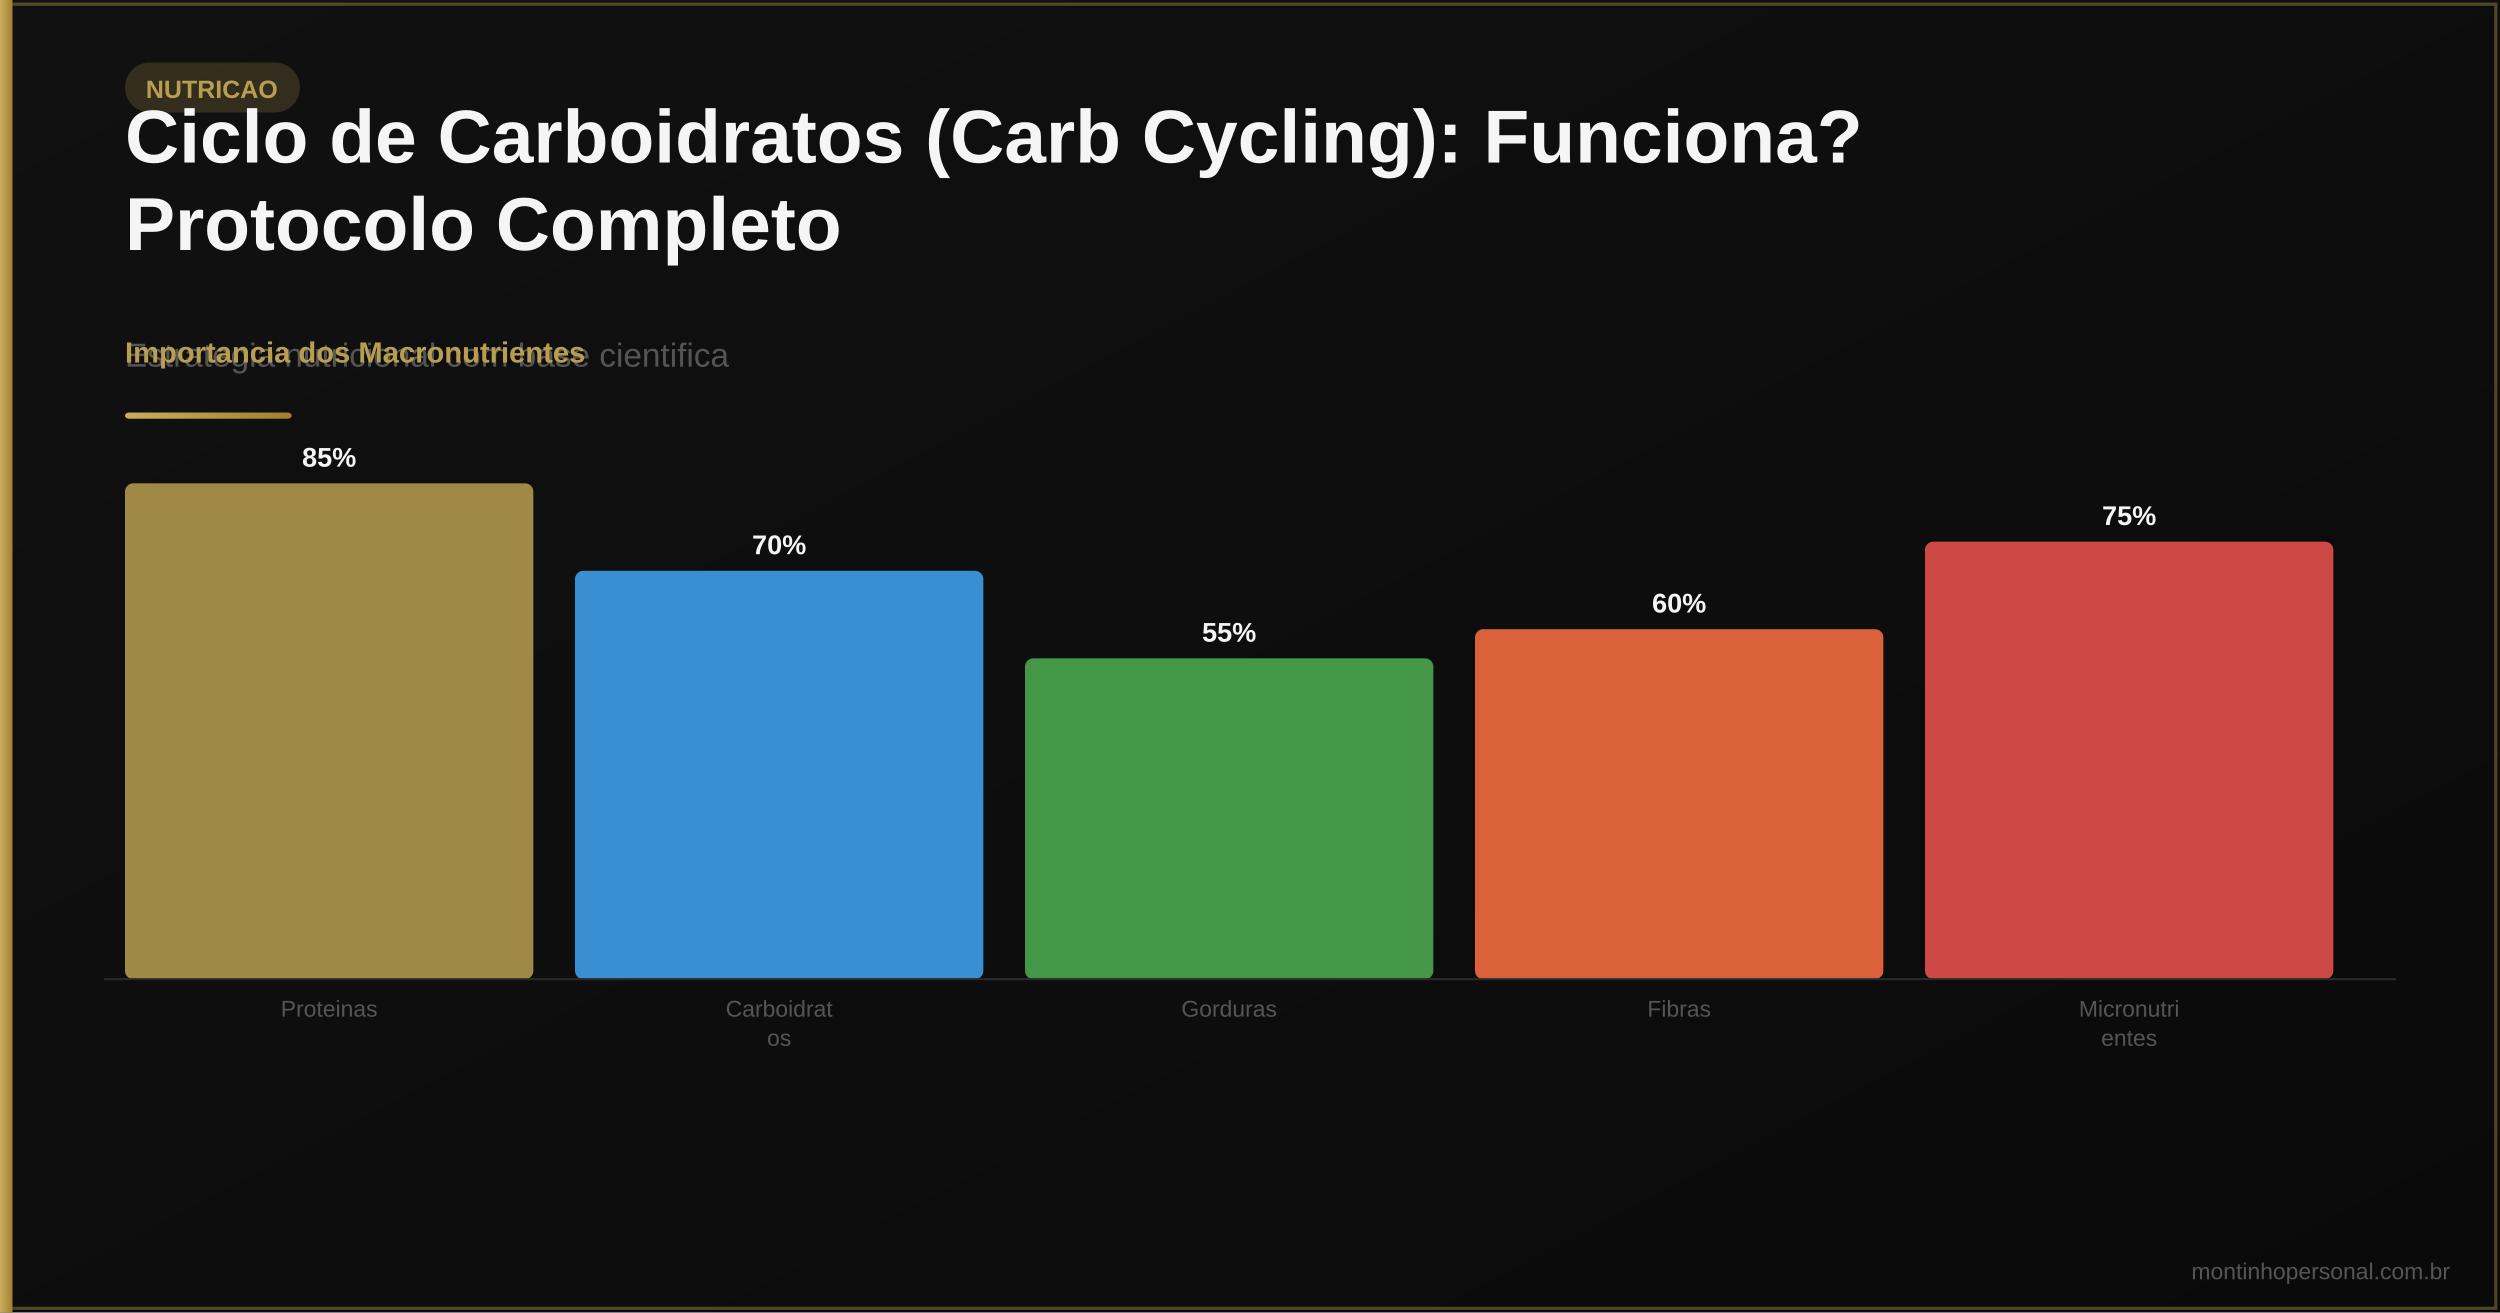
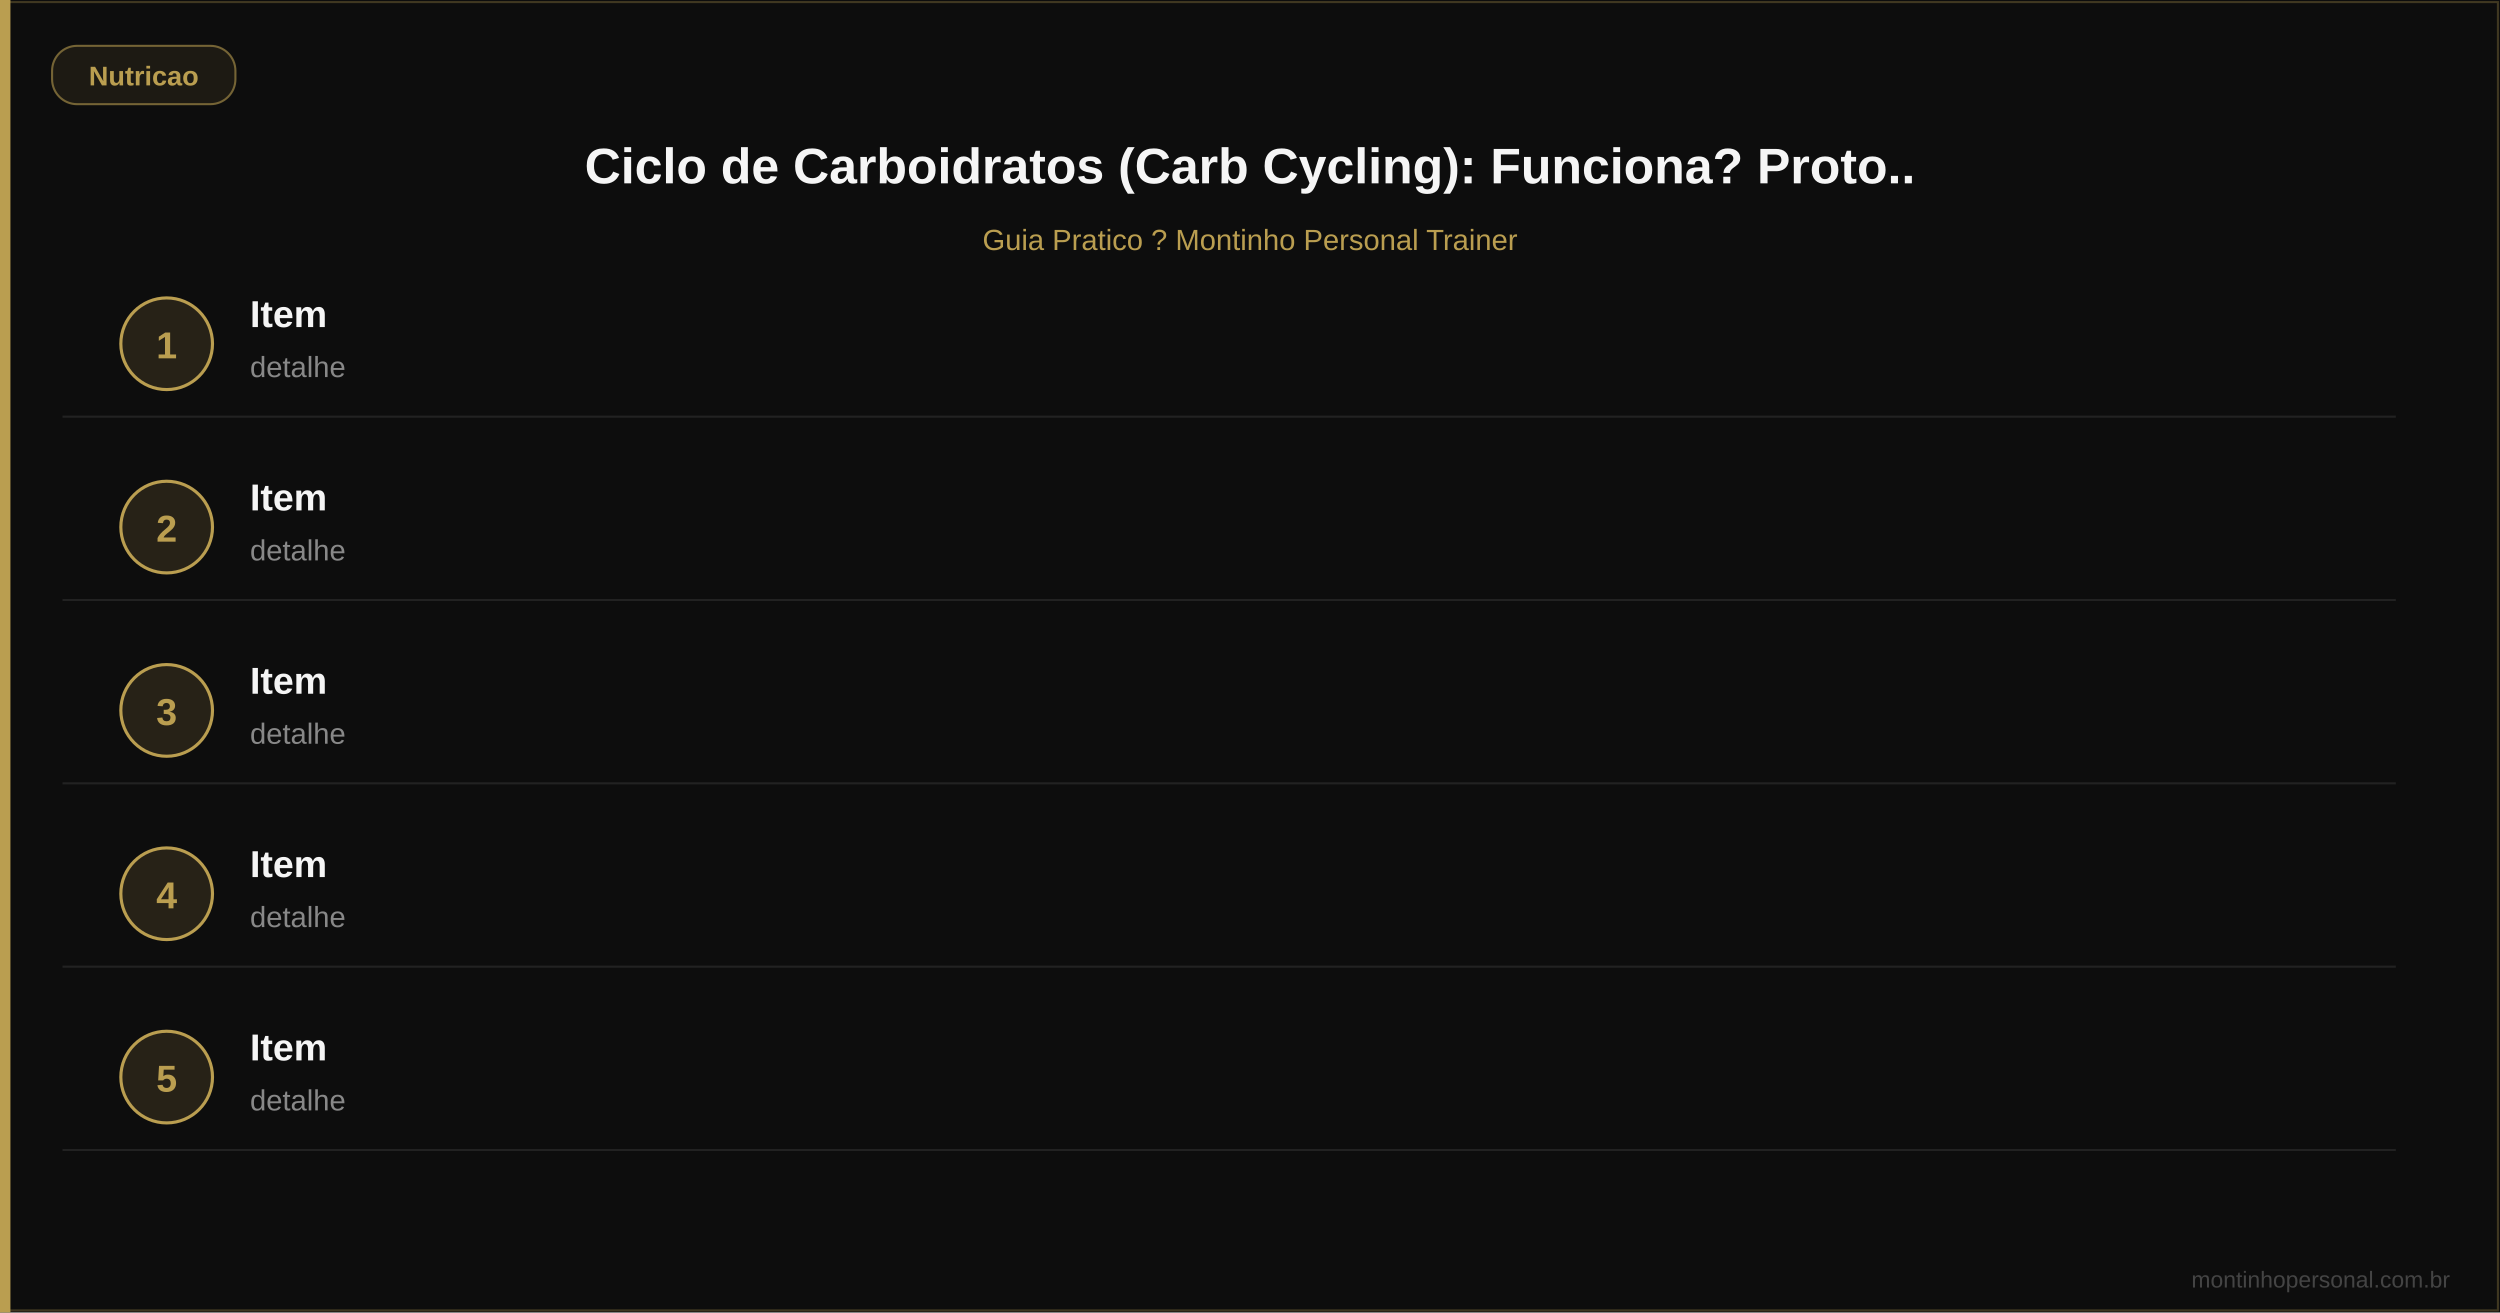
<svg xmlns="http://www.w3.org/2000/svg" viewBox="0 0 1200 630" width="1200" height="630" role="img" aria-label="Ciclo de Carboidratos (Carb Cycling): Funciona? Protocolo Completo">
-   <defs>
-     <linearGradient id="bg" x1="0" y1="0" x2="1" y2="1">
-       <stop offset="0%" stop-color="#111111" />
-       <stop offset="100%" stop-color="#0a0a0a" />
-     </linearGradient>
-     <linearGradient id="gold" x1="0" y1="0" x2="1" y2="0">
-       <stop offset="0%" stop-color="#C9AE60" />
-       <stop offset="100%" stop-color="#A08030" />
-     </linearGradient>
-   </defs>
-   <rect width="1200" height="630" fill="url(#bg)" />
-   <rect x="2" y="2" width="1196" height="626" fill="none" stroke="#BA9E50" stroke-width="1.5" opacity="0.4" />
-   <rect x="0" y="0" width="6" height="630" fill="url(#gold)" />
-   <text x="1176" y="614" font-family="Arial,sans-serif" font-size="11" fill="#555555" text-anchor="end">montinhopersonal.com.br</text>
-   <rect x="60" y="30" width="84" height="24" rx="12" fill="#BA9E50" opacity="0.2" />
-   <text x="70" y="47" font-family="Arial,sans-serif" font-size="12" fill="#BA9E50" font-weight="bold">NUTRICAO</text>
-   <text x="60" y="78" font-family="Arial,sans-serif" font-size="36" fill="#F5F5F5" font-weight="bold">Ciclo de Carboidratos (Carb Cycling): Funciona?</text>
-   <text x="60" y="120" font-family="Arial,sans-serif" font-size="36" fill="#F5F5F5" font-weight="bold">Protocolo Completo</text>
-   <text x="60" y="176" font-family="Arial,sans-serif" font-size="16" fill="#555555">Estrategia nutricional com base cientifica</text>
-   <rect x="60" y="198" width="80" height="3" rx="2" fill="url(#gold)" />
-   <text x="60" y="174" font-family="Arial,sans-serif" font-size="14" fill="#BA9E50" font-weight="bold">Importancia dos Macronutrientes</text>
-   <rect x="60" y="232" width="196" height="238" rx="4" fill="#BA9E50" opacity="0.85" />
-   <text x="158" y="488" font-family="Arial,sans-serif" font-size="11" fill="#555555" text-anchor="middle">Proteinas</text>
-   <text x="158" y="224" font-family="Arial,sans-serif" font-size="13" fill="#F5F5F5" text-anchor="middle" font-weight="bold">85%</text>
-   <rect x="276" y="274" width="196" height="196" rx="4" fill="#42A5F5" opacity="0.85" />
-   <text x="374" y="488" font-family="Arial,sans-serif" font-size="11" fill="#555555" text-anchor="middle">Carboidrat</text>
-   <text x="374" y="502" font-family="Arial,sans-serif" font-size="11" fill="#555555" text-anchor="middle">os</text>
-   <text x="374" y="266" font-family="Arial,sans-serif" font-size="13" fill="#F5F5F5" text-anchor="middle" font-weight="bold">70%</text>
-   <rect x="492" y="316" width="196" height="154" rx="4" fill="#4CAF50" opacity="0.85" />
-   <text x="590" y="488" font-family="Arial,sans-serif" font-size="11" fill="#555555" text-anchor="middle">Gorduras</text>
-   <text x="590" y="308" font-family="Arial,sans-serif" font-size="13" fill="#F5F5F5" text-anchor="middle" font-weight="bold">55%</text>
-   <rect x="708" y="302" width="196" height="168" rx="4" fill="#FF7043" opacity="0.85" />
-   <text x="806" y="488" font-family="Arial,sans-serif" font-size="11" fill="#555555" text-anchor="middle">Fibras</text>
-   <text x="806" y="294" font-family="Arial,sans-serif" font-size="13" fill="#F5F5F5" text-anchor="middle" font-weight="bold">60%</text>
-   <rect x="924" y="260" width="196" height="210" rx="4" fill="#EF5350" opacity="0.85" />
-   <text x="1022" y="488" font-family="Arial,sans-serif" font-size="11" fill="#555555" text-anchor="middle">Micronutri</text>
-   <text x="1022" y="502" font-family="Arial,sans-serif" font-size="11" fill="#555555" text-anchor="middle">entes</text>
-   <text x="1022" y="252" font-family="Arial,sans-serif" font-size="13" fill="#F5F5F5" text-anchor="middle" font-weight="bold">75%</text>
-   <line x1="50" y1="470" x2="1150" y2="470" stroke="#2a2a2a" stroke-width="1" />
+   <rect width="1200" height="630" fill="#0d0d0d" />
+   <rect x="0" y="0" width="5" height="630" fill="#BA9E50" />
+   <rect x="1" y="1" width="1198" height="628" fill="none" stroke="#BA9E50" stroke-width="1" opacity="0.3" />
+   <rect x="25" y="22" width="88" height="28" rx="12" fill="#BA9E50" fill-opacity="0.15" stroke="#BA9E50" stroke-width="1" opacity="0.6" />
+   <text x="69" y="41" font-family="Arial,sans-serif" font-size="13" fill="#BA9E50" text-anchor="middle" font-weight="600">Nutricao</text>
+   <text x="600" y="88" font-family="Arial,sans-serif" font-size="24" fill="#F5F5F5" text-anchor="middle" font-weight="bold">Ciclo de Carboidratos (Carb Cycling): Funciona? Proto..</text>
+   <text x="600" y="120" font-family="Arial,sans-serif" font-size="14" fill="#BA9E50" text-anchor="middle">Guia Pratico ? Montinho Personal Trainer</text>
+   <circle cx="80" cy="165" r="22" fill="#BA9E50" fill-opacity="0.15" stroke="#BA9E50" stroke-width="1.5" />
+   <text x="80" y="172" font-family="Arial,sans-serif" font-size="18" fill="#BA9E50" text-anchor="middle" font-weight="bold">1</text>
+   <text x="120" y="157" font-family="Arial,sans-serif" font-size="18" fill="#F5F5F5" font-weight="bold">Item</text>
+   <text x="120" y="181" font-family="Arial,sans-serif" font-size="14" fill="#888888">detalhe</text>
+   <line x1="30" y1="200" x2="1150" y2="200" stroke="#222" stroke-width="1" />
+   <circle cx="80" cy="253" r="22" fill="#BA9E50" fill-opacity="0.15" stroke="#BA9E50" stroke-width="1.5" />
+   <text x="80" y="260" font-family="Arial,sans-serif" font-size="18" fill="#BA9E50" text-anchor="middle" font-weight="bold">2</text>
+   <text x="120" y="245" font-family="Arial,sans-serif" font-size="18" fill="#F5F5F5" font-weight="bold">Item</text>
+   <text x="120" y="269" font-family="Arial,sans-serif" font-size="14" fill="#888888">detalhe</text>
+   <line x1="30" y1="288" x2="1150" y2="288" stroke="#222" stroke-width="1" />
+   <circle cx="80" cy="341" r="22" fill="#BA9E50" fill-opacity="0.15" stroke="#BA9E50" stroke-width="1.5" />
+   <text x="80" y="348" font-family="Arial,sans-serif" font-size="18" fill="#BA9E50" text-anchor="middle" font-weight="bold">3</text>
+   <text x="120" y="333" font-family="Arial,sans-serif" font-size="18" fill="#F5F5F5" font-weight="bold">Item</text>
+   <text x="120" y="357" font-family="Arial,sans-serif" font-size="14" fill="#888888">detalhe</text>
+   <line x1="30" y1="376" x2="1150" y2="376" stroke="#222" stroke-width="1" />
+   <circle cx="80" cy="429" r="22" fill="#BA9E50" fill-opacity="0.15" stroke="#BA9E50" stroke-width="1.5" />
+   <text x="80" y="436" font-family="Arial,sans-serif" font-size="18" fill="#BA9E50" text-anchor="middle" font-weight="bold">4</text>
+   <text x="120" y="421" font-family="Arial,sans-serif" font-size="18" fill="#F5F5F5" font-weight="bold">Item</text>
+   <text x="120" y="445" font-family="Arial,sans-serif" font-size="14" fill="#888888">detalhe</text>
+   <line x1="30" y1="464" x2="1150" y2="464" stroke="#222" stroke-width="1" />
+   <circle cx="80" cy="517" r="22" fill="#BA9E50" fill-opacity="0.15" stroke="#BA9E50" stroke-width="1.5" />
+   <text x="80" y="524" font-family="Arial,sans-serif" font-size="18" fill="#BA9E50" text-anchor="middle" font-weight="bold">5</text>
+   <text x="120" y="509" font-family="Arial,sans-serif" font-size="18" fill="#F5F5F5" font-weight="bold">Item</text>
+   <text x="120" y="533" font-family="Arial,sans-serif" font-size="14" fill="#888888">detalhe</text>
+   <line x1="30" y1="552" x2="1150" y2="552" stroke="#222" stroke-width="1" />
+   <text x="1176" y="618" font-family="Arial,sans-serif" font-size="11" fill="#444" text-anchor="end">montinhopersonal.com.br</text>
</svg>
